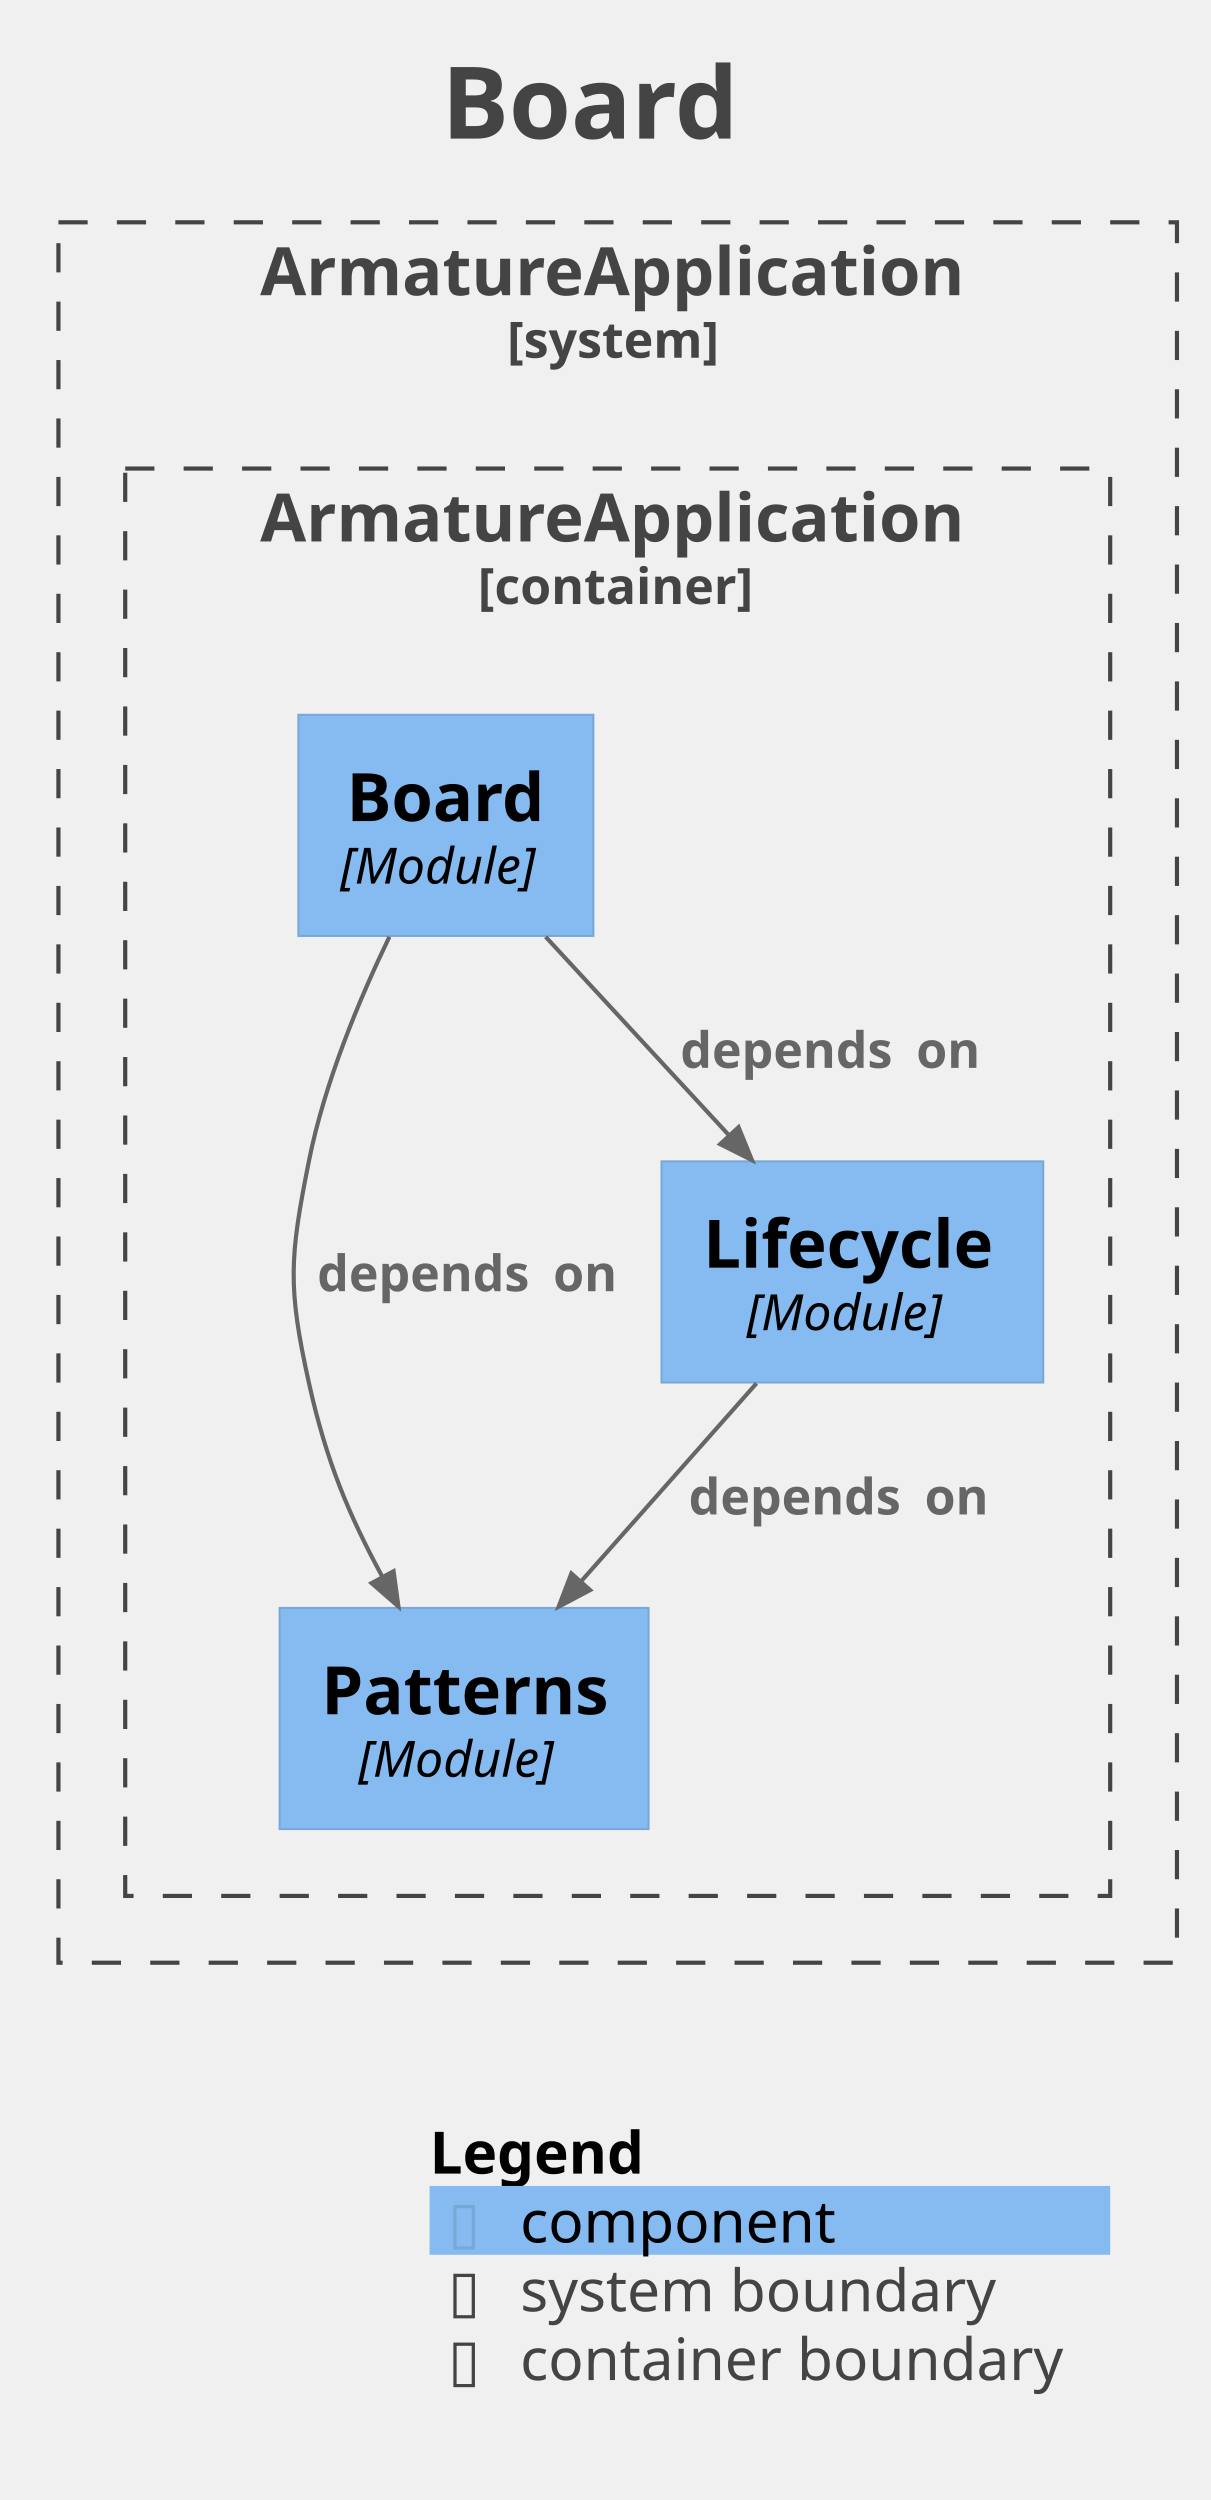
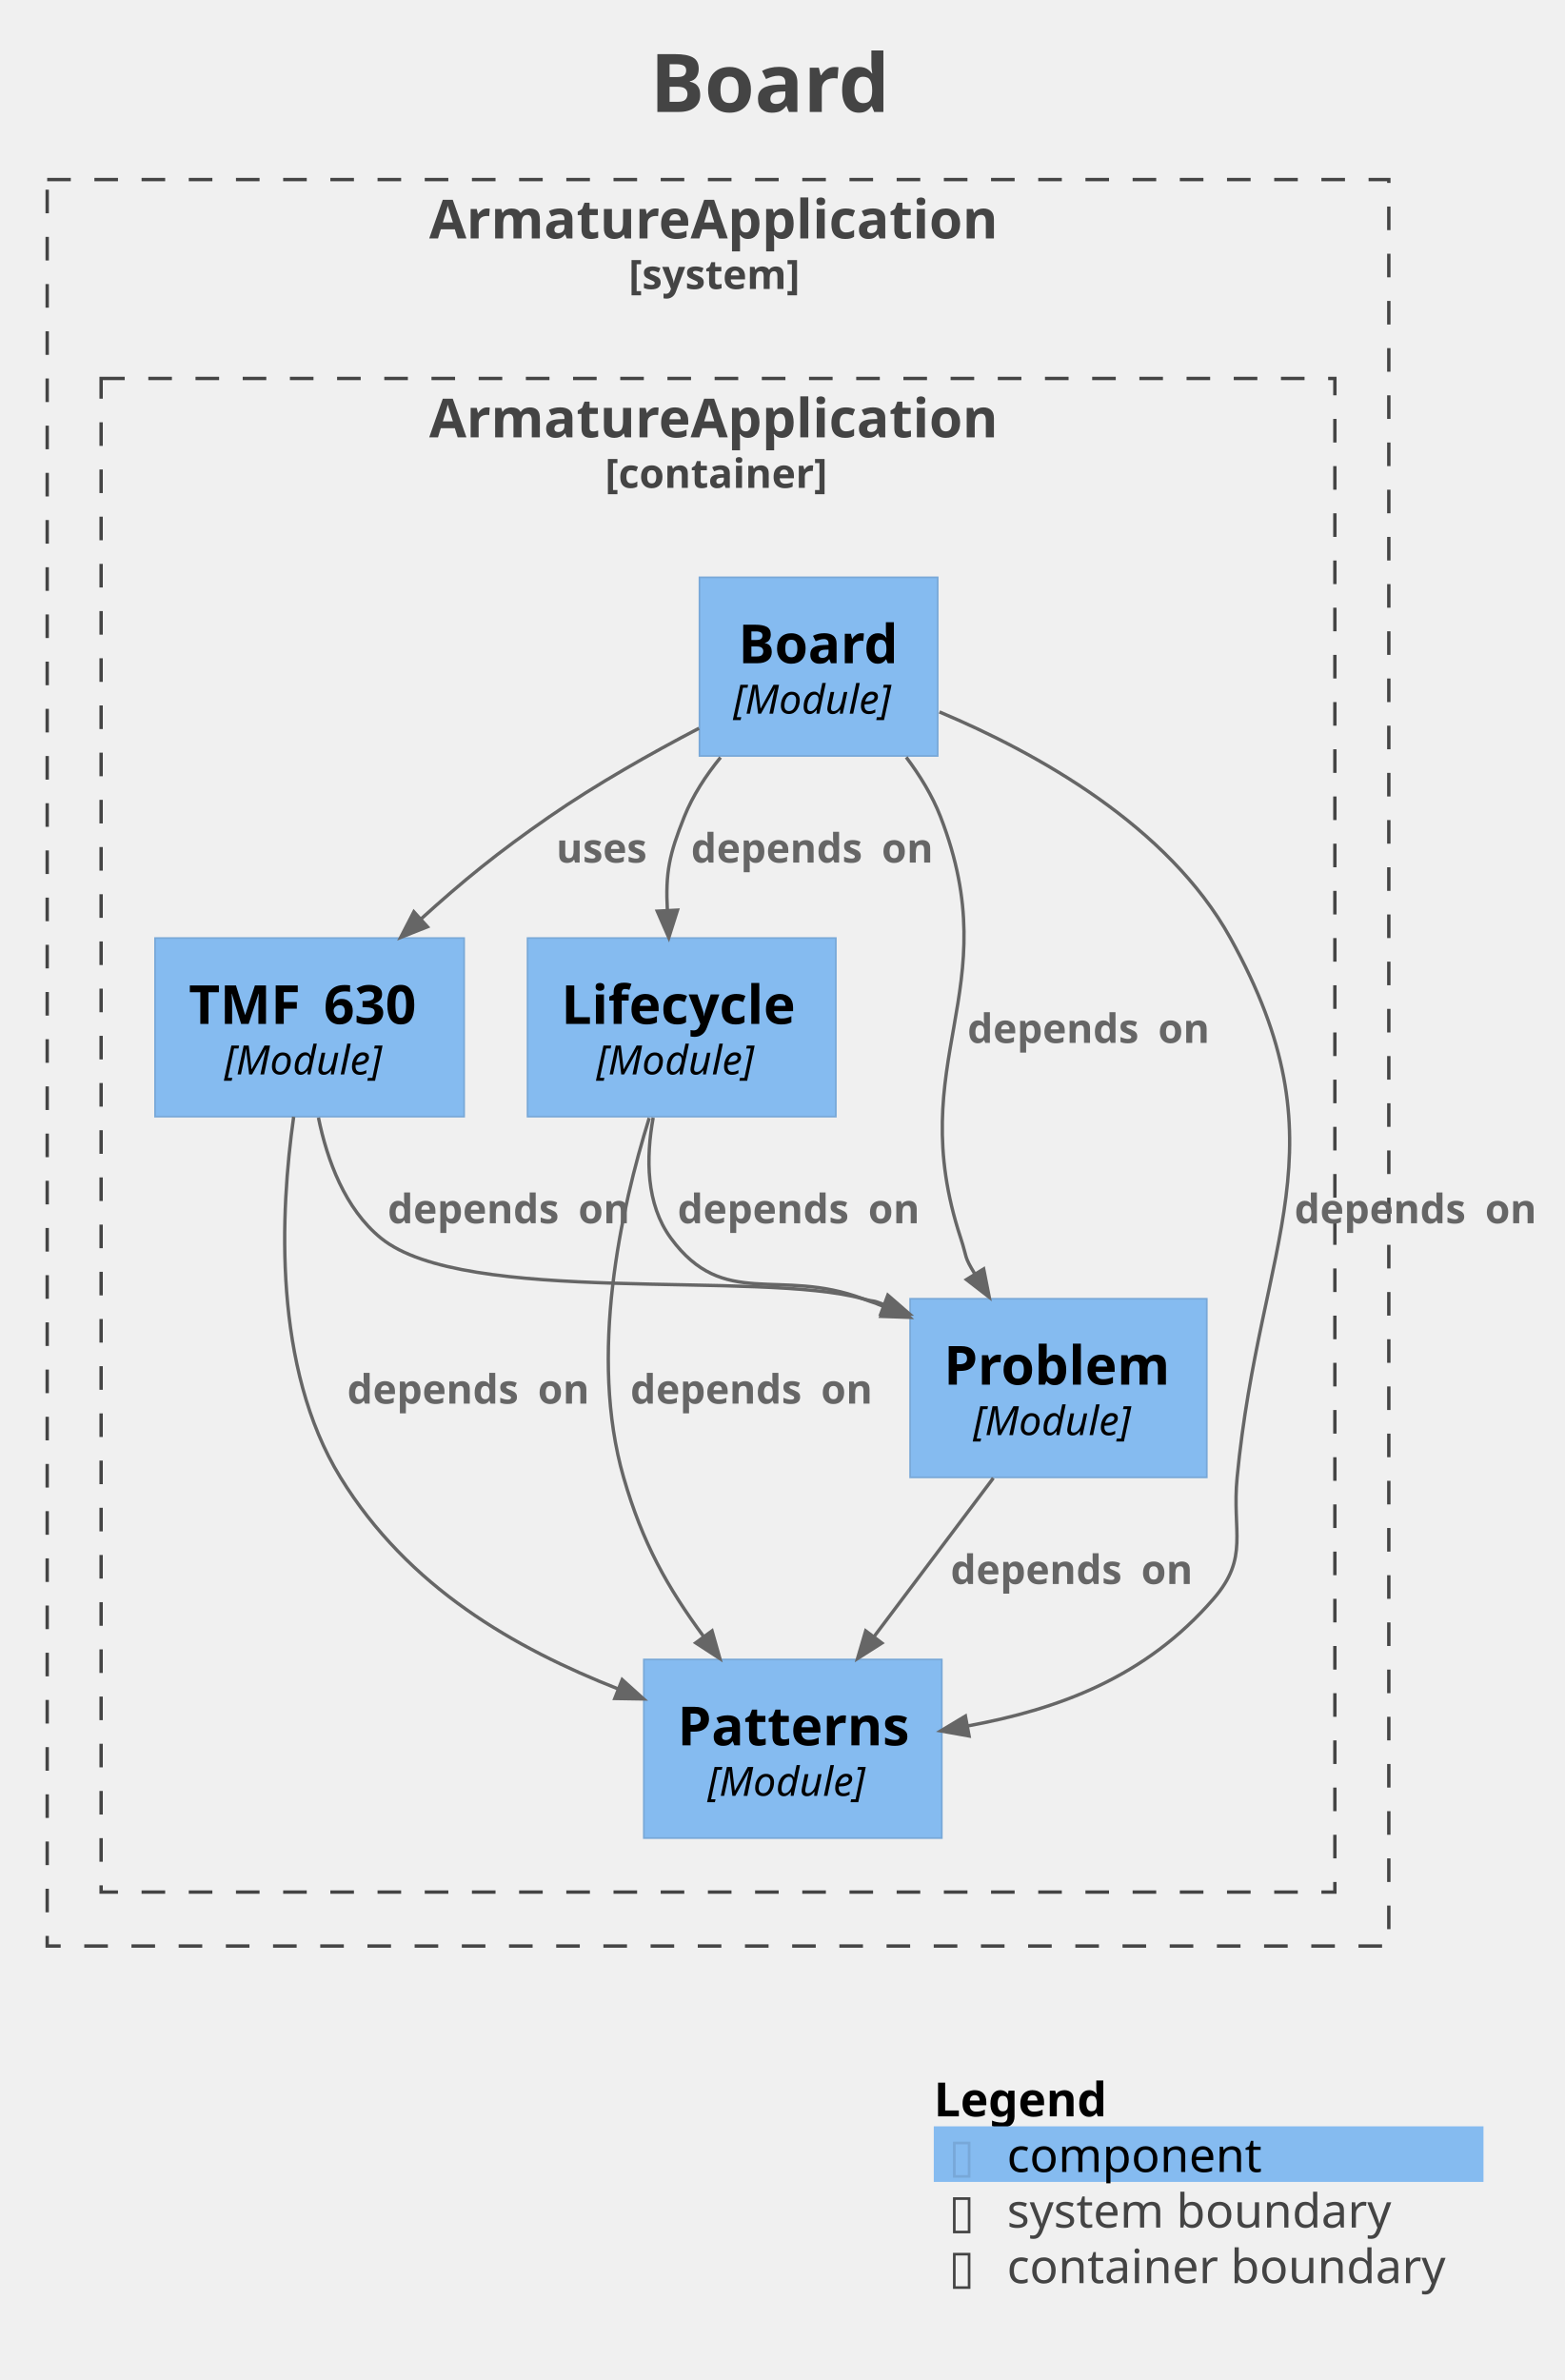
- <svg xmlns="http://www.w3.org/2000/svg" version="1.1" data-diagram-type="DESCRIPTION" style="width:290px;height:599px;background:#FFFFFF;" width="290px" height="599px" viewBox="0 0 290 599" zoomAndPan="magnify" preserveAspectRatio="none" contentStyleType="text/css">
+ <svg xmlns="http://www.w3.org/2000/svg" version="1.1" data-diagram-type="DESCRIPTION" style="width:464px;height:706px;background:#FFFFFF;" width="464px" height="706px" viewBox="0 0 464 706" zoomAndPan="magnify" preserveAspectRatio="none" contentStyleType="text/css">
  <defs />
  <g font-family="sans-serif" lengthAdjust="spacing">
    <g class="title" data-source-line="1">
-       <text x="105.816" y="33.203" fill="#444" font-size="24" textLength="71.367" font-weight="700">Board</text>
+       <text x="192.857" y="33.203" fill="#444" font-size="24" textLength="71.367" font-weight="700">Board</text>
    </g>
    <g class="cluster" data-qualified-name="ArmatureApplication_boundary" id="ent0001" data-source-line="1666">
-       <rect x="14" y="53.266" width="268" height="417" fill="none" style="stroke:#444;stroke-width:1;stroke-dasharray:7,7;" />
-       <text x="62.328" y="70.734" fill="#444" font-size="16" textLength="171.344" font-weight="700">ArmatureApplication</text>
-       <text x="121.504" y="85.711" fill="#444" font-size="12" textLength="52.992" font-weight="700">[system]</text>
+       <rect x="14" y="53.266" width="398" height="524" fill="none" style="stroke:#444;stroke-width:1;stroke-dasharray:7,7;" />
+       <text x="127.328" y="70.734" fill="#444" font-size="16" textLength="171.344" font-weight="700">ArmatureApplication</text>
+       <text x="186.504" y="85.711" fill="#444" font-size="12" textLength="52.992" font-weight="700">[system]</text>
    </g>
    <g class="cluster" data-qualified-name="ArmatureApplication_boundary.ArmatureApplication.ArmatureApplication_boundary" id="ent0002" data-source-line="1666">
-       <rect x="30" y="112.266" width="236" height="342" fill="none" style="stroke:#444;stroke-width:1;stroke-dasharray:7,7;" />
-       <text x="62.328" y="129.734" fill="#444" font-size="16" textLength="171.344" font-weight="700">ArmatureApplication</text>
-       <text x="114.493" y="144.711" fill="#444" font-size="12" textLength="67.014" font-weight="700">[container]</text>
+       <rect x="30" y="112.266" width="366" height="449" fill="none" style="stroke:#444;stroke-width:1;stroke-dasharray:7,7;" />
+       <text x="127.328" y="129.734" fill="#444" font-size="16" textLength="171.344" font-weight="700">ArmatureApplication</text>
+       <text x="179.493" y="144.711" fill="#444" font-size="12" textLength="67.014" font-weight="700">[container]</text>
    </g>
-     <g class="entity" data-qualified-name="ArmatureApplication_boundary.ArmatureApplication.ArmatureApplication_boundary.ArmatureApplication.ArmatureApplication.Patterns" id="ent0003" data-source-line="78">
-       <rect x="67" y="385.266" width="88.391" height="52.977" fill="#85BBF0" style="stroke:#78A8D8;stroke-width:0.5;" />
-       <text x="77" y="410.734" fill="#000" font-size="16" textLength="68.391" font-weight="700">Patterns</text>
-       <text x="85.862" y="425.711" fill="#000" font-size="12" textLength="50.666" font-style="italic">[Module]</text>
+     <g class="entity" data-qualified-name="ArmatureApplication_boundary.ArmatureApplication.ArmatureApplication_boundary.ArmatureApplication.ArmatureApplication.Lifecycle" id="ent0003" data-source-line="78">
+       <rect x="156.5" y="278.266" width="91.453" height="52.977" fill="#85BBF0" style="stroke:#78A8D8;stroke-width:0.5;" />
+       <text x="166.5" y="303.734" fill="#000" font-size="16" textLength="71.453" font-weight="700">Lifecycle</text>
+       <text x="176.894" y="318.711" fill="#000" font-size="12" textLength="50.666" font-style="italic">[Module]</text>
    </g>
-     <g class="entity" data-qualified-name="ArmatureApplication_boundary.ArmatureApplication.ArmatureApplication_boundary.ArmatureApplication.ArmatureApplication.Lifecycle" id="ent0004" data-source-line="78">
-       <rect x="158.5" y="278.266" width="91.453" height="52.977" fill="#85BBF0" style="stroke:#78A8D8;stroke-width:0.5;" />
-       <text x="168.5" y="303.734" fill="#000" font-size="16" textLength="71.453" font-weight="700">Lifecycle</text>
-       <text x="178.894" y="318.711" fill="#000" font-size="12" textLength="50.666" font-style="italic">[Module]</text>
+     <g class="entity" data-qualified-name="ArmatureApplication_boundary.ArmatureApplication.ArmatureApplication_boundary.ArmatureApplication.ArmatureApplication.TMF630" id="ent0004" data-source-line="78">
+       <rect x="46" y="278.266" width="91.688" height="52.977" fill="#85BBF0" style="stroke:#78A8D8;stroke-width:0.5;" />
+       <text x="56" y="303.734" fill="#000" font-size="16" textLength="34.75" font-weight="700">TMF</text>
+       <text x="90.75" y="303.734" fill="#000" font-size="16" font-weight="700"> </text>
+       <text x="96.023" y="303.734" fill="#000" font-size="16" textLength="31.664" font-weight="700">630</text>
+       <text x="66.511" y="318.711" fill="#000" font-size="12" textLength="50.666" font-style="italic">[Module]</text>
    </g>
    <g class="entity" data-qualified-name="ArmatureApplication_boundary.ArmatureApplication.ArmatureApplication_boundary.ArmatureApplication.ArmatureApplication.Board" id="ent0005" data-source-line="78">
-       <rect x="71.5" y="171.266" width="70.666" height="52.977" fill="#85BBF0" style="stroke:#78A8D8;stroke-width:0.5;" />
-       <text x="83.044" y="196.734" fill="#000" font-size="16" textLength="47.578" font-weight="700">Board</text>
-       <text x="81.5" y="211.711" fill="#000" font-size="12" textLength="50.666" font-style="italic">[Module]</text>
+       <rect x="207.5" y="171.266" width="70.666" height="52.977" fill="#85BBF0" style="stroke:#78A8D8;stroke-width:0.5;" />
+       <text x="219.044" y="196.734" fill="#000" font-size="16" textLength="47.578" font-weight="700">Board</text>
+       <text x="217.5" y="211.711" fill="#000" font-size="12" textLength="50.666" font-style="italic">[Module]</text>
    </g>
-     <g class="link" data-entity-1="ent0005" data-entity-2="ent0004" id="lnk6" data-link-type="dependency">
-       <polygon points="180.18,277.981,176.955,270.069,172.548,274.14,180.18,277.981" fill="#666" style="stroke:#666;stroke-width:1;stroke-linejoin:miter;stroke-miterlimit:10;" />
-       <path d="M130.729,224.452 C145.76,240.723 159.702,255.815 174.751,272.105" style="stroke:#666;stroke-width:1;" fill="none" />
-       <text x="163" y="255.867" fill="#666" font-size="12" textLength="52.582" font-weight="700">depends</text>
-       <text x="215.582" y="255.867" fill="#666" font-size="12" font-weight="700"> </text>
-       <text x="219.537" y="255.867" fill="#666" font-size="12" textLength="15.545" font-weight="700">on</text>
+     <g class="entity" data-qualified-name="ArmatureApplication_boundary.ArmatureApplication.ArmatureApplication_boundary.ArmatureApplication.ArmatureApplication.Patterns" id="ent0006" data-source-line="78">
+       <rect x="191" y="492.266" width="88.391" height="52.977" fill="#85BBF0" style="stroke:#78A8D8;stroke-width:0.5;" />
+       <text x="201" y="517.734" fill="#000" font-size="16" textLength="68.391" font-weight="700">Patterns</text>
+       <text x="209.862" y="532.711" fill="#000" font-size="12" textLength="50.666" font-style="italic">[Module]</text>
    </g>
-     <g class="link" data-entity-1="ent0005" data-entity-2="ent0003" id="lnk7" data-link-type="dependency">
-       <polygon points="95.466,384.93,94.3,376.466,89.022,379.319,95.466,384.93" fill="#666" style="stroke:#666;stroke-width:1;stroke-linejoin:miter;stroke-miterlimit:10;" />
-       <path d="M93.304,224.446 C85.989,239.631 77.739,259.506 74,278.266 C69.396,301.367 68.91,308.267 74,331.266 C78.178,350.143 83.512,362.819 91.661,377.892" style="stroke:#666;stroke-width:1;" fill="none" />
-       <text x="76" y="309.367" fill="#666" font-size="12" textLength="52.582" font-weight="700">depends</text>
-       <text x="128.582" y="309.367" fill="#666" font-size="12" font-weight="700"> </text>
-       <text x="132.537" y="309.367" fill="#666" font-size="12" textLength="15.545" font-weight="700">on</text>
+     <g class="entity" data-qualified-name="ArmatureApplication_boundary.ArmatureApplication.ArmatureApplication_boundary.ArmatureApplication.ArmatureApplication.Problem" id="ent0007" data-source-line="78">
+       <rect x="270" y="385.266" width="88" height="52.977" fill="#85BBF0" style="stroke:#78A8D8;stroke-width:0.5;" />
+       <text x="280" y="410.734" fill="#000" font-size="16" textLength="68" font-weight="700">Problem</text>
+       <text x="288.667" y="425.711" fill="#000" font-size="12" textLength="50.666" font-style="italic">[Module]</text>
    </g>
-     <g class="link" data-entity-1="ent0004" data-entity-2="ent0003" id="lnk8" data-link-type="dependency">
-       <polygon points="133.838,384.981,141.388,380.981,136.896,377.003,133.838,384.981" fill="#666" style="stroke:#666;stroke-width:1;stroke-linejoin:miter;stroke-miterlimit:10;" />
-       <path d="M181.25,331.452 C166.838,347.723 153.57,362.702 139.142,378.992" style="stroke:#666;stroke-width:1;" fill="none" />
-       <text x="165" y="362.867" fill="#666" font-size="12" textLength="52.582" font-weight="700">depends</text>
-       <text x="217.582" y="362.867" fill="#666" font-size="12" font-weight="700"> </text>
-       <text x="221.537" y="362.867" fill="#666" font-size="12" textLength="15.545" font-weight="700">on</text>
+     <g class="link" data-entity-1="ent0005" data-entity-2="ent0003" id="lnk8" data-link-type="dependency">
+       <polygon points="198.399,278.125,200.978,269.98,194.986,270.292,198.399,278.125" fill="#666" style="stroke:#666;stroke-width:1;stroke-linejoin:miter;stroke-miterlimit:10;" />
+       <path d="M213.754,224.69 C209.386,230.04 205.511,235.977 203,242.266 C198.526,253.472 197.389,258.779 197.982,270.136" style="stroke:#666;stroke-width:1;" fill="none" />
+       <text x="205" y="255.867" fill="#666" font-size="12" textLength="52.582" font-weight="700">depends</text>
+       <text x="257.582" y="255.867" fill="#666" font-size="12" font-weight="700"> </text>
+       <text x="261.537" y="255.867" fill="#666" font-size="12" textLength="15.545" font-weight="700">on</text>
+     </g>
+     <g class="link" data-entity-1="ent0005" data-entity-2="ent0006" id="lnk9" data-link-type="dependency">
+       <polygon points="279.067,513.455,287.478,514.957,286.392,509.056,279.067,513.455" fill="#666" style="stroke:#666;stroke-width:1;stroke-linejoin:miter;stroke-miterlimit:10;" />
+       <path d="M278.686,211.186 C307.636,223.359 346.56,244.986 365,278.266 C399.468,340.471 373.818,367.477 367,438.266 C365.437,454.49 370.674,461.947 360,474.266 C339.762,497.623 314.153,506.996 286.935,512.006" style="stroke:#666;stroke-width:1;" fill="none" />
+       <text x="384" y="362.867" fill="#666" font-size="12" textLength="52.582" font-weight="700">depends</text>
+       <text x="436.582" y="362.867" fill="#666" font-size="12" font-weight="700"> </text>
+       <text x="440.537" y="362.867" fill="#666" font-size="12" textLength="15.545" font-weight="700">on</text>
+     </g>
+     <g class="link" data-entity-1="ent0005" data-entity-2="ent0007" id="lnk10" data-link-type="dependency">
+       <polygon points="293.465,384.802,291.809,376.42,286.706,379.576,293.465,384.802" fill="#666" style="stroke:#666;stroke-width:1;stroke-linejoin:miter;stroke-miterlimit:10;" />
+       <path d="M268.833,224.632 C272.923,230.067 276.592,236.05 279,242.266 C299.095,294.128 267.61,314.434 285,367.266 C286.986,373.301 285.847,372.484 289.257,377.998" style="stroke:#666;stroke-width:1;" fill="none" />
+       <text x="287" y="309.367" fill="#666" font-size="12" textLength="52.582" font-weight="700">depends</text>
+       <text x="339.582" y="309.367" fill="#666" font-size="12" font-weight="700"> </text>
+       <text x="343.537" y="309.367" fill="#666" font-size="12" textLength="15.545" font-weight="700">on</text>
+     </g>
+     <g class="link" data-entity-1="ent0005" data-entity-2="ent0004" id="lnk11" data-link-type="dependency">
+       <polygon points="118.861,278.068,126.803,274.919,122.775,270.473,118.861,278.068" fill="#666" style="stroke:#666;stroke-width:1;stroke-linejoin:miter;stroke-miterlimit:10;" />
+       <path d="M207.375,216.029 C193.162,223.452 176.905,232.632 163,242.266 C147.585,252.946 137.62,261.07 124.789,272.696" style="stroke:#666;stroke-width:1;" fill="none" />
+       <text x="165" y="255.867" fill="#666" font-size="12" textLength="28.482" font-weight="700">uses</text>
+     </g>
+     <g class="link" data-entity-1="ent0003" data-entity-2="ent0006" id="lnk12" data-link-type="dependency">
+       <polygon points="213.557,492.002,211.228,483.782,206.397,487.34,213.557,492.002" fill="#666" style="stroke:#666;stroke-width:1;stroke-linejoin:miter;stroke-miterlimit:10;" />
+       <path d="M192.597,331.638 C184.164,358.694 174.591,402.165 185,438.266 C190.646,457.849 197.955,470.821 208.812,485.561" style="stroke:#666;stroke-width:1;" fill="none" />
+       <text x="187" y="416.367" fill="#666" font-size="12" textLength="52.582" font-weight="700">depends</text>
+       <text x="239.582" y="416.367" fill="#666" font-size="12" font-weight="700"> </text>
+       <text x="243.537" y="416.367" fill="#666" font-size="12" textLength="15.545" font-weight="700">on</text>
+     </g>
+     <g class="link" data-entity-1="ent0003" data-entity-2="ent0007" id="lnk13" data-link-type="dependency">
+       <polygon points="269.87,390.775,263.631,384.938,261.331,390.479,269.87,390.775" fill="#666" style="stroke:#666;stroke-width:1;stroke-linejoin:miter;stroke-miterlimit:10;" />
+       <path d="M193.768,331.548 C191.598,343.465 191.607,357.178 199,367.266 C214.704,388.694 231.137,375.906 256,385.266 C260.53,386.971 257.826,385.777 262.481,387.708" style="stroke:#666;stroke-width:1;" fill="none" />
+       <text x="201" y="362.867" fill="#666" font-size="12" textLength="52.582" font-weight="700">depends</text>
+       <text x="253.582" y="362.867" fill="#666" font-size="12" font-weight="700"> </text>
+       <text x="257.537" y="362.867" fill="#666" font-size="12" textLength="15.545" font-weight="700">on</text>
+     </g>
+     <g class="link" data-entity-1="ent0007" data-entity-2="ent0006" id="lnk14" data-link-type="dependency">
+       <polygon points="254.4,491.981,261.607,487.392,256.812,483.785,254.4,491.981" fill="#666" style="stroke:#666;stroke-width:1;stroke-linejoin:miter;stroke-miterlimit:10;" />
+       <path d="M294.674,438.452 C282.432,454.723 271.466,469.298 259.21,485.588" style="stroke:#666;stroke-width:1;" fill="none" />
+       <text x="282" y="469.867" fill="#666" font-size="12" textLength="52.582" font-weight="700">depends</text>
+       <text x="334.582" y="469.867" fill="#666" font-size="12" font-weight="700"> </text>
+       <text x="338.537" y="469.867" fill="#666" font-size="12" textLength="15.545" font-weight="700">on</text>
+     </g>
+     <g class="link" data-entity-1="ent0004" data-entity-2="ent0006" id="lnk15" data-link-type="dependency">
+       <polygon points="190.923,503.973,184.578,498.252,182.38,503.835,190.923,503.973" fill="#666" style="stroke:#666;stroke-width:1;stroke-linejoin:miter;stroke-miterlimit:10;" />
+       <path d="M87.118,331.294 C83.113,359.633 80.943,405.668 101,438.266 C121.129,470.98 152.712,488.932 183.479,501.043" style="stroke:#666;stroke-width:1;" fill="none" />
+       <text x="103" y="416.367" fill="#666" font-size="12" textLength="52.582" font-weight="700">depends</text>
+       <text x="155.582" y="416.367" fill="#666" font-size="12" font-weight="700"> </text>
+       <text x="159.537" y="416.367" fill="#666" font-size="12" textLength="15.545" font-weight="700">on</text>
+     </g>
+     <g class="link" data-entity-1="ent0004" data-entity-2="ent0007" id="lnk16" data-link-type="dependency">
+       <polygon points="269.827,389.8,263.38,384.193,261.283,389.815,269.827,389.8" fill="#666" style="stroke:#666;stroke-width:1;stroke-linejoin:miter;stroke-miterlimit:10;" />
+       <path d="M94.465,331.531 C97.058,344.199 102.327,358.573 113,367.266 C137.834,387.492 225.129,376.731 256,385.266 C260.559,386.526 257.727,385.287 262.332,387.004" style="stroke:#666;stroke-width:1;" fill="none" />
+       <text x="115" y="362.867" fill="#666" font-size="12" textLength="52.582" font-weight="700">depends</text>
+       <text x="167.582" y="362.867" fill="#666" font-size="12" font-weight="700"> </text>
+       <text x="171.537" y="362.867" fill="#666" font-size="12" textLength="15.545" font-weight="700">on</text>
    </g>
    <g class="legend" data-source-line="1576">
-       <rect x="102.929" y="507.266" width="163.071" height="16.488" fill="none" style="stroke:none;" />
-       <text x="102.929" y="520.801" fill="#000" font-size="14" textLength="52.254" font-weight="700">Legend</text>
-       <text x="159.797" y="520.801" fill="#FFF" font-size="14"> </text>
-       <rect x="102.929" y="523.754" width="163.071" height="16.488" fill="#85BBF0" style="stroke:none;" />
-       <text x="107.358" y="537.289" fill="#78A8D8" font-size="14">▯</text>
-       <text x="115.787" y="537.289" fill="#FFF" font-size="14"> </text>
-       <text x="124.646" y="537.289" fill="#000" font-size="14" textLength="76.665">component</text>
-       <text x="205.741" y="537.289" fill="#FFF" font-size="14"> </text>
-       <rect x="102.929" y="540.242" width="163.071" height="16.488" fill="none" style="stroke:none;" />
-       <text x="107.358" y="553.777" fill="#444" font-size="14">▯</text>
-       <text x="115.787" y="553.777" fill="#FFF" font-size="14"> </text>
-       <text x="124.646" y="553.777" fill="#444" font-size="14" textLength="116.498">system boundary</text>
-       <text x="245.574" y="553.777" fill="#FFF" font-size="14"> </text>
-       <rect x="102.929" y="556.73" width="163.071" height="16.488" fill="none" style="stroke:none;" />
-       <text x="107.358" y="570.266" fill="#444" font-size="14">▯</text>
-       <text x="115.787" y="570.266" fill="#FFF" font-size="14"> </text>
-       <text x="124.646" y="570.266" fill="#444" font-size="14" textLength="132.494">container boundary</text>
-       <text x="261.57" y="570.266" fill="#FFF" font-size="14"> </text>
-       <line x1="102.929" y1="507.266" x2="266" y2="507.266" style="stroke:none;" />
-       <line x1="102.929" y1="523.754" x2="266" y2="523.754" style="stroke:none;" />
-       <line x1="102.929" y1="540.242" x2="266" y2="540.242" style="stroke:none;" />
-       <line x1="102.929" y1="556.73" x2="266" y2="556.73" style="stroke:none;" />
-       <line x1="102.929" y1="573.219" x2="266" y2="573.219" style="stroke:none;" />
-       <line x1="102.929" y1="507.266" x2="102.929" y2="573.219" style="stroke:none;" />
-       <line x1="266" y1="507.266" x2="266" y2="573.219" style="stroke:none;" />
+       <rect x="277.011" y="614.266" width="163.071" height="16.488" fill="none" style="stroke:none;" />
+       <text x="277.011" y="627.801" fill="#000" font-size="14" textLength="52.254" font-weight="700">Legend</text>
+       <text x="333.879" y="627.801" fill="#FFF" font-size="14"> </text>
+       <rect x="277.011" y="630.754" width="163.071" height="16.488" fill="#85BBF0" style="stroke:none;" />
+       <text x="281.44" y="644.289" fill="#78A8D8" font-size="14">▯</text>
+       <text x="289.869" y="644.289" fill="#FFF" font-size="14"> </text>
+       <text x="298.729" y="644.289" fill="#000" font-size="14" textLength="76.665">component</text>
+       <text x="379.823" y="644.289" fill="#FFF" font-size="14"> </text>
+       <rect x="277.011" y="647.242" width="163.071" height="16.488" fill="none" style="stroke:none;" />
+       <text x="281.44" y="660.777" fill="#444" font-size="14">▯</text>
+       <text x="289.869" y="660.777" fill="#FFF" font-size="14"> </text>
+       <text x="298.729" y="660.777" fill="#444" font-size="14" textLength="116.498">system boundary</text>
+       <text x="419.656" y="660.777" fill="#FFF" font-size="14"> </text>
+       <rect x="277.011" y="663.73" width="163.071" height="16.488" fill="none" style="stroke:none;" />
+       <text x="281.44" y="677.266" fill="#444" font-size="14">▯</text>
+       <text x="289.869" y="677.266" fill="#FFF" font-size="14"> </text>
+       <text x="298.729" y="677.266" fill="#444" font-size="14" textLength="132.494">container boundary</text>
+       <text x="435.652" y="677.266" fill="#FFF" font-size="14"> </text>
+       <line x1="277.011" y1="614.266" x2="440.082" y2="614.266" style="stroke:none;" />
+       <line x1="277.011" y1="630.754" x2="440.082" y2="630.754" style="stroke:none;" />
+       <line x1="277.011" y1="647.242" x2="440.082" y2="647.242" style="stroke:none;" />
+       <line x1="277.011" y1="663.73" x2="440.082" y2="663.73" style="stroke:none;" />
+       <line x1="277.011" y1="680.219" x2="440.082" y2="680.219" style="stroke:none;" />
+       <line x1="277.011" y1="614.266" x2="277.011" y2="680.219" style="stroke:none;" />
+       <line x1="440.082" y1="614.266" x2="440.082" y2="680.219" style="stroke:none;" />
    </g>
  </g>
</svg>
